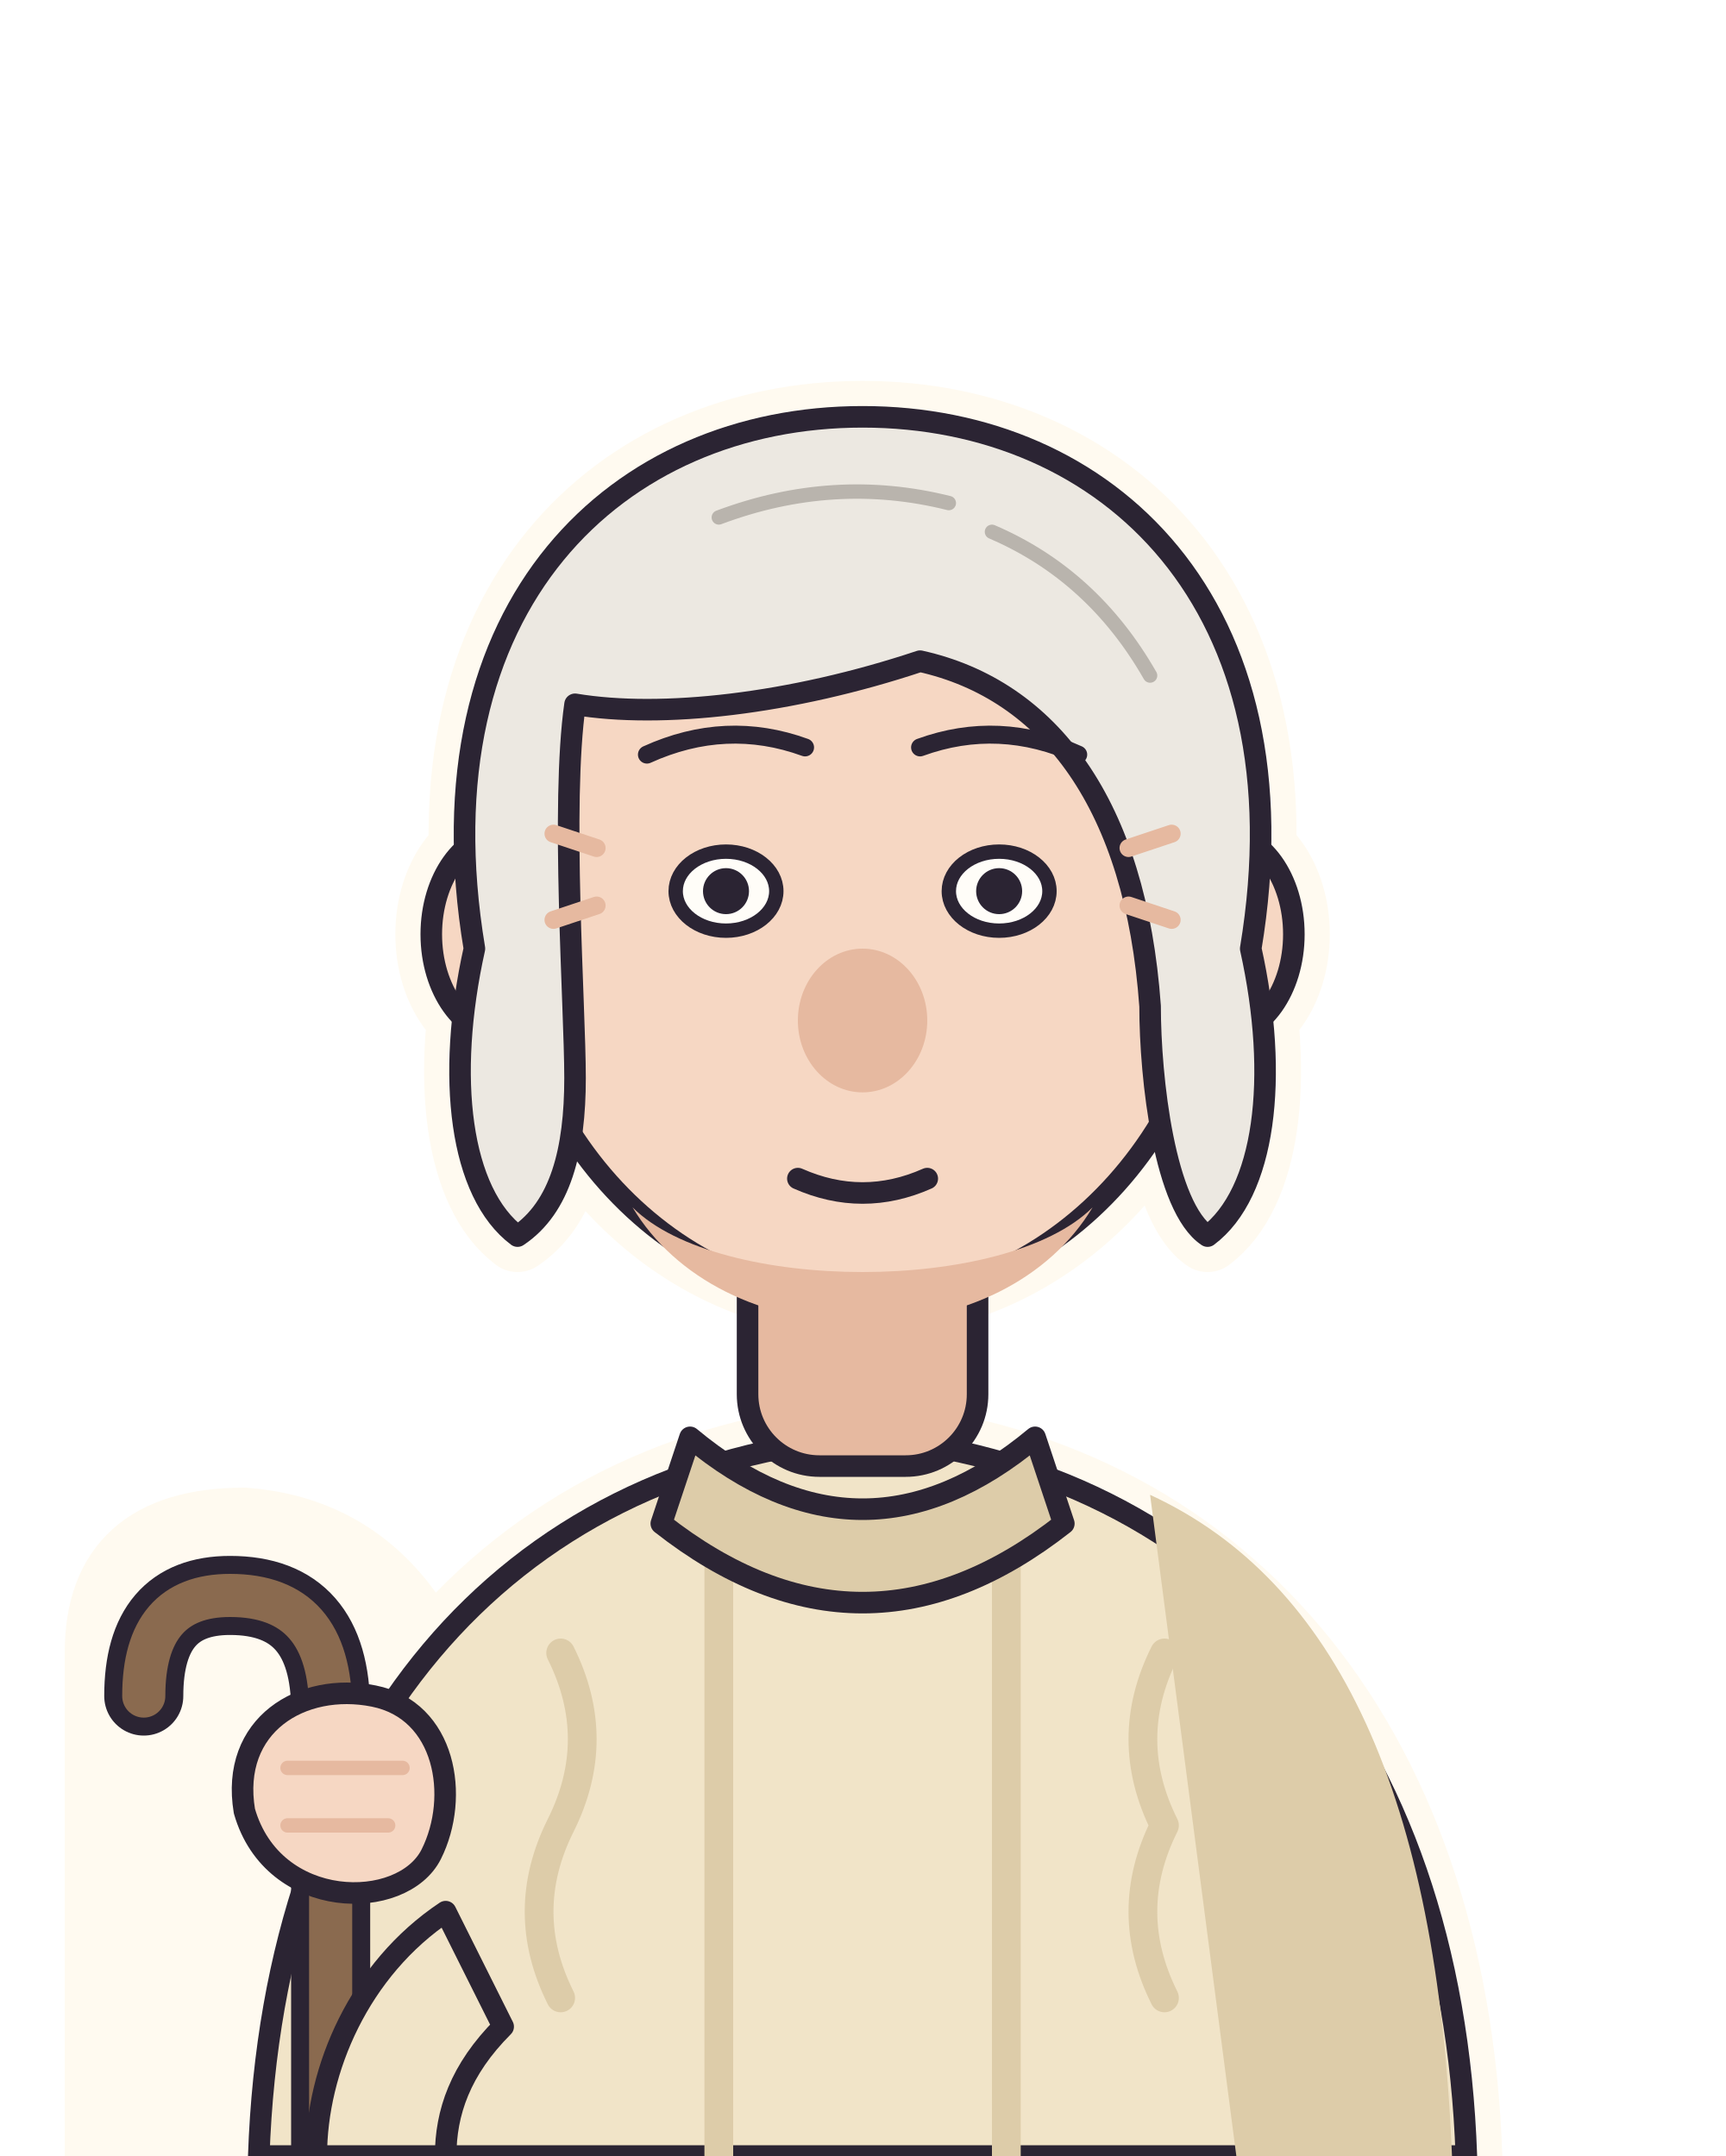
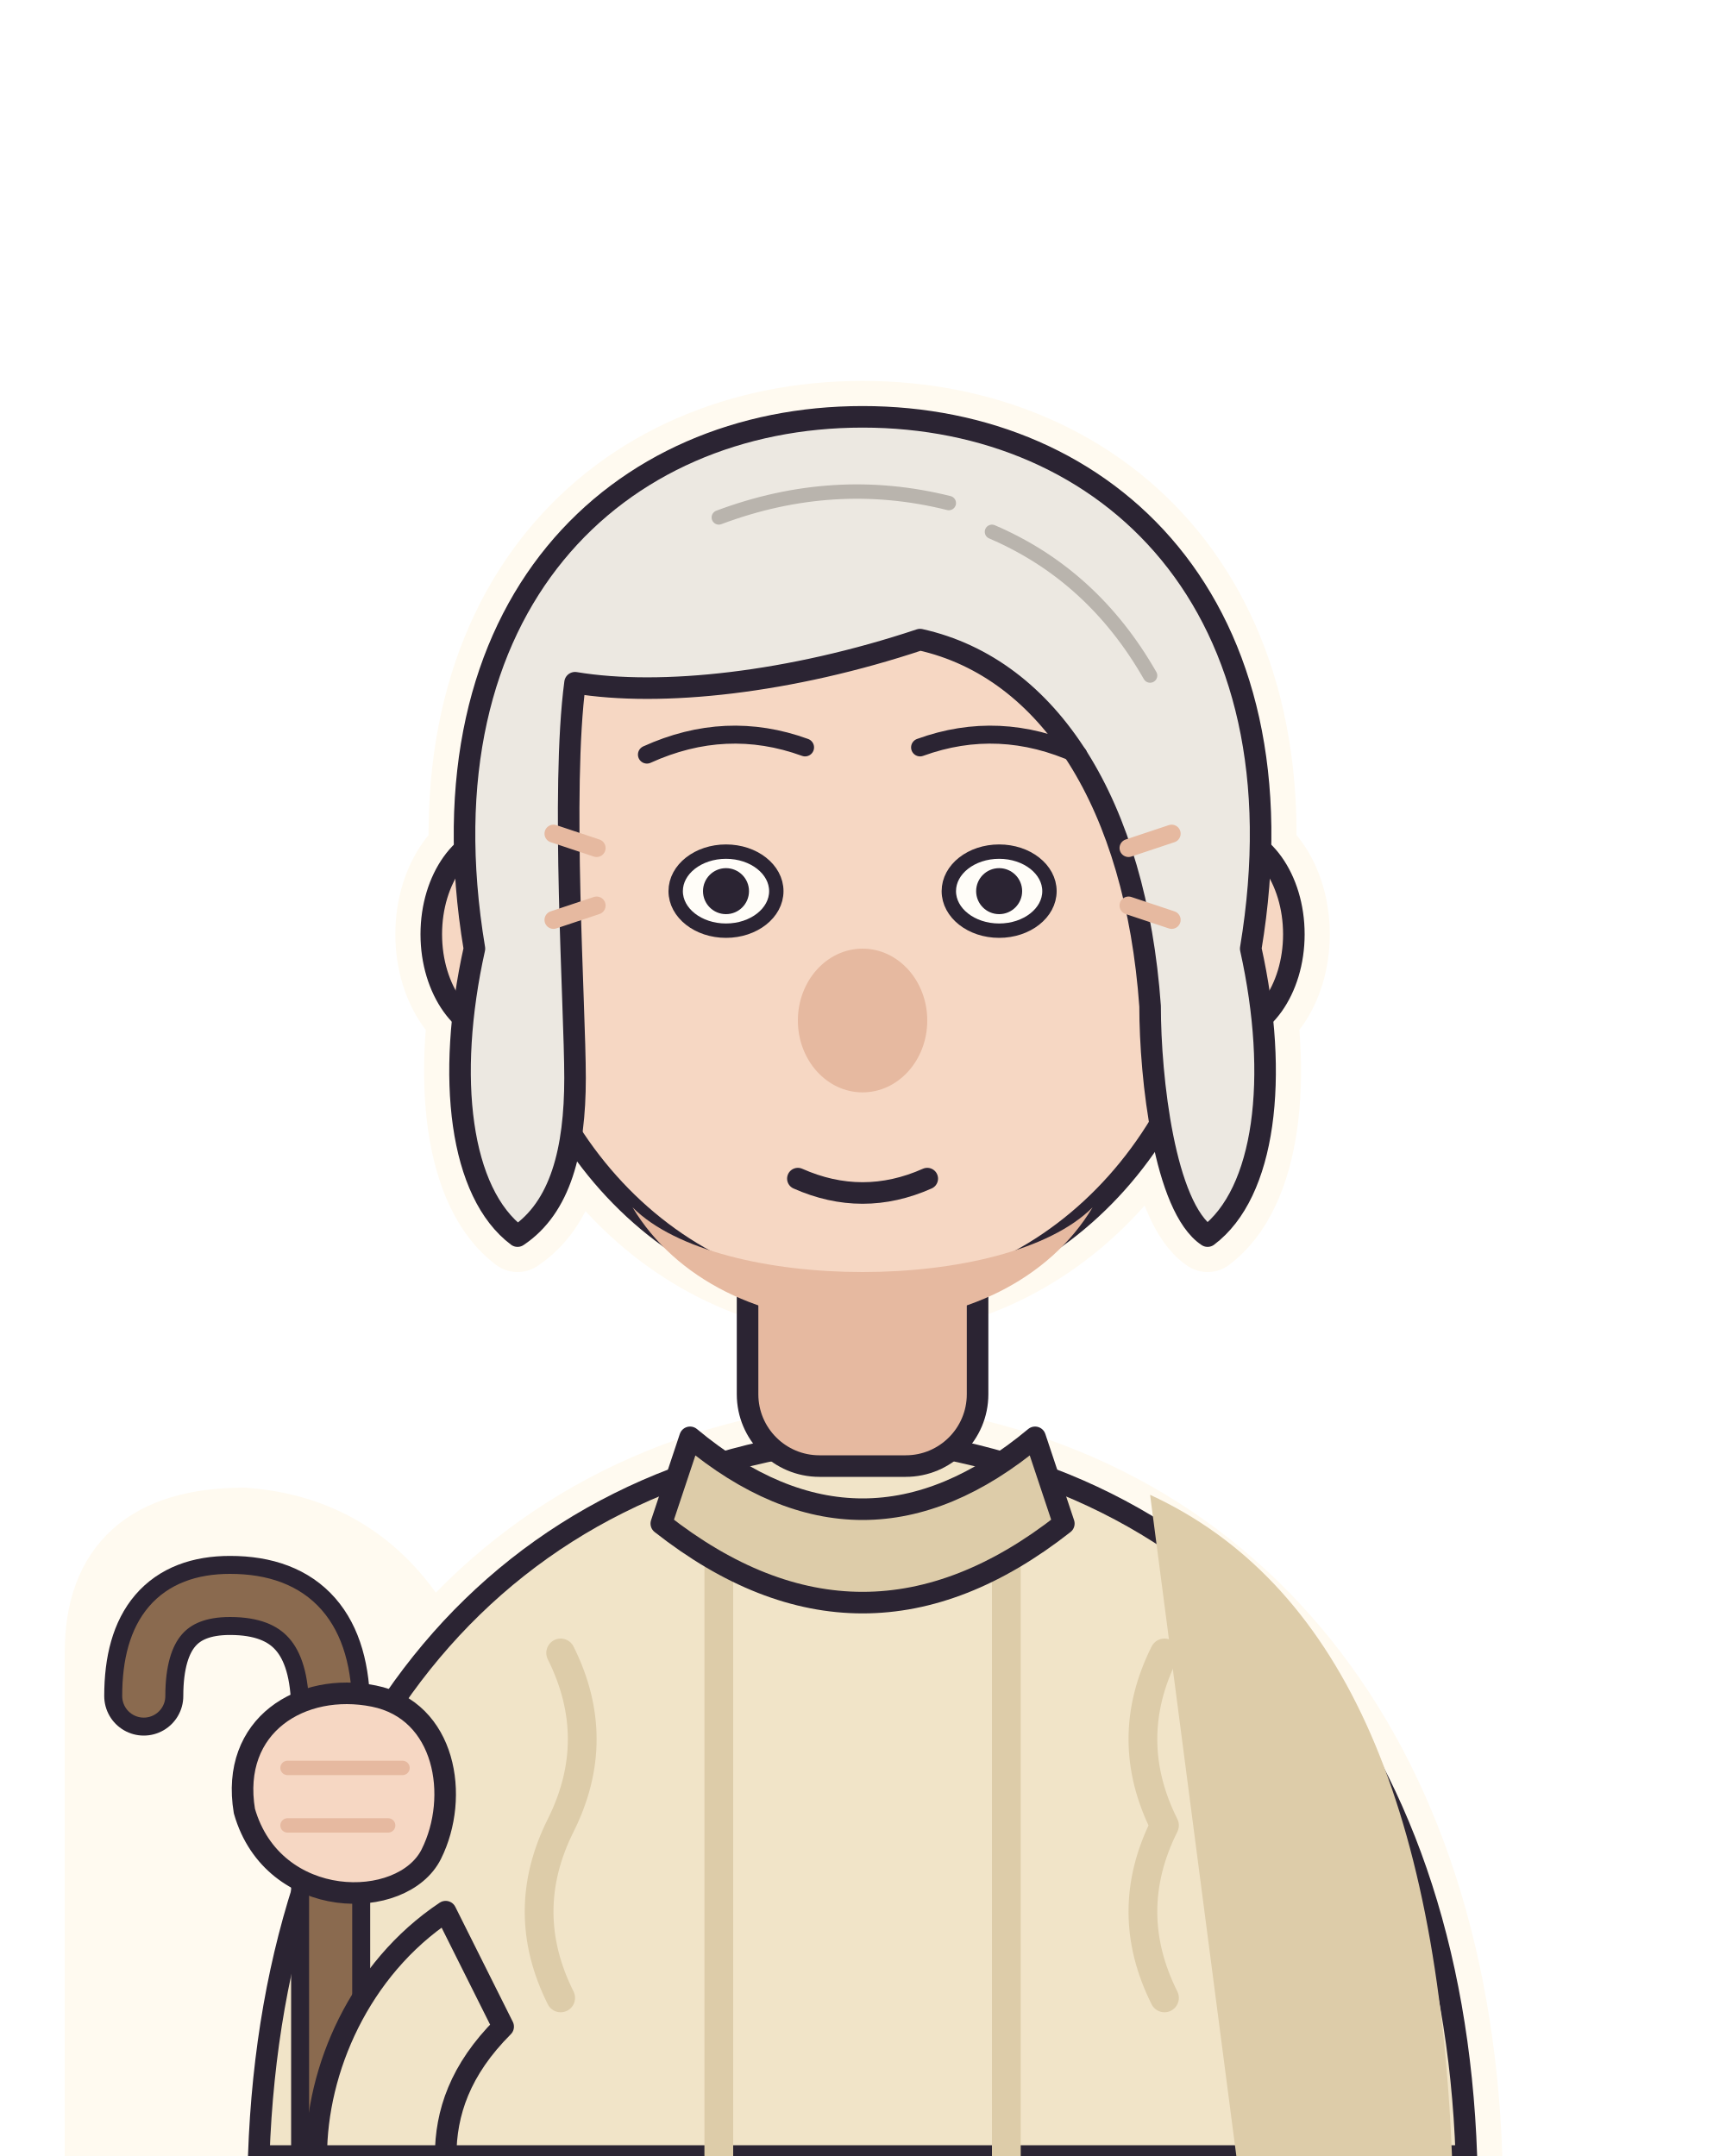
<svg xmlns="http://www.w3.org/2000/svg" viewBox="0 0 240 300" role="img" aria-labelledby="bi-t">
  <style>.x{display:none}.x-default{display:inline}.x:target{display:inline}.x:target~.x-default{display:none}</style>
  <defs>
-     <path id="bi-sil" d="M36 300C38 242 70 204 120 200C170 204 202 242 204 300ZM70 125a50 56 0 1 0 100 0a50 56 0 1 0 -100 0ZM60 130a10 14 0 1 0 20 0a10 14 0 1 0 -20 0ZM160 130a10 14 0 1 0 20 0a10 14 0 1 0 -20 0ZM66 132C58 84 86 58 120 58C154 58 182 84 174 132C178 150 176 166 168 172C162 168 160 150 160 140C158 112 146 96 128 92C110 98 92 100 80 98C78 112 80 140 80 150C80 160 78 168 72 172C64 166 62 150 66 132ZM14 300V230Q14 212 34 212Q60 214 66 250L70 300Z" />
+     <path id="bi-sil" d="M36 300C38 242 70 204 120 200C170 204 202 242 204 300ZM70 125a50 56 0 1 0 100 0a50 56 0 1 0 -100 0ZM60 130a10 14 0 1 0 20 0a10 14 0 1 0 -20 0ZM160 130a10 14 0 1 0 20 0a10 14 0 1 0 -20 0ZM66 132C58 84 86 58 120 58C154 58 182 84 174 132C178 150 176 166 168 172C162 168 160 150 160 140C158 112 146 93 128 89C110 95 92 97 80 95C78 110 80 140 80 150C80 160 78 168 72 172C64 166 62 150 66 132ZM14 300V230Q14 212 34 212Q60 214 66 250L70 300Z" />
  </defs>
  <use href="#bi-sil" fill="#fffaf0" stroke="#fffaf0" stroke-width="10" stroke-linejoin="round" />
  <g stroke="#2b2433" stroke-width="3" stroke-linejoin="round" stroke-linecap="round">
    <path d="M36 300C38 242 70 204 120 200C170 204 202 242 204 300Z" fill="#f1e4c8" />
    <path d="M160 208C186 220 200 250 202 300H172Z" fill="#ddcca9" stroke="none" />
    <path d="M78 230q6 12 0 24q-6 12 0 24M162 230q-6 12 0 24q-6 12 0 24M100 214V300M140 214V300" fill="none" stroke="#ddcca9" stroke-width="4" />
    <rect x="104" y="166" width="32" height="38" rx="10" fill="#e6b9a0" />
    <path d="M96 200Q120 220 144 200L148 212Q120 234 92 212Z" fill="#ddcca9" />
    <path d="M46 300V238Q46 222 32 222Q20 222 20 236" fill="none" stroke-width="11" />
    <path d="M46 300V238Q46 222 32 222Q20 222 20 236" fill="none" stroke="#8a6a4f" stroke-width="6" />
    <path d="M44 300C44 288 50 274 62 266L70 282C64 288 62 294 62 300Z" fill="#f1e4c8" />
    <path d="M34 252C32 240 42 234 52 236C62 238 64 250 60 258C56 266 38 266 34 252Z" fill="#f6d7c3" />
    <path d="M40 246h16M40 254h14" fill="none" stroke="#e6b9a0" stroke-width="2" />
    <path d="M60 130a10 14 0 1 0 20 0a10 14 0 1 0 -20 0ZM160 130a10 14 0 1 0 20 0a10 14 0 1 0 -20 0Z" fill="#f6d7c3" />
    <path d="M70 125a50 56 0 1 0 100 0a50 56 0 1 0 -100 0Z" fill="#f6d7c3" />
    <path d="M88 168C100 180 140 180 152 168C146 178 134 184 120 184C106 184 94 178 88 168Z" fill="#e6b9a0" stroke="none" />
-     <path d="M66 132C58 84 86 58 120 58C154 58 182 84 174 132C178 150 176 166 168 172C162 168 160 150 160 140C158 112 146 96 128 92C110 98 92 100 80 98C78 112 80 140 80 150C80 160 78 168 72 172C64 166 62 150 66 132Z" fill="#ece8e1" />
+     <path d="M66 132C58 84 86 58 120 58C154 58 182 84 174 132C178 150 176 166 168 172C162 168 160 150 160 140C158 112 146 93 128 89C110 95 92 97 80 95C78 110 80 140 80 150C80 160 78 168 72 172C64 166 62 150 66 132Z" fill="#ece8e1" />
    <path d="M100 72Q116 66 132 70M138 74Q152 80 160 94" fill="none" stroke="#b9b4ad" stroke-width="2" />
    <path d="M83 118l-6-2M83 126l-6 2M157 118l6-2M157 126l6 2" fill="none" stroke="#e6b9a0" stroke-width="2.5" />
    <path d="M111 142a9 10 0 1 0 18 0a9 10 0 1 0 -18 0Z" fill="#e6b9a0" stroke="none" />
  </g>
  <g id="x-laughing" class="x" stroke="#2b2433" stroke-linecap="round" stroke-linejoin="round" fill="none">
    <path d="M90 99Q101 92 112 97M128 97Q139 92 150 99" stroke-width="2.5" />
    <path d="M94 127Q101 119 108 127M132 127Q139 119 146 127" stroke-width="3" />
    <path d="M104 161Q120 165 136 161Q134 182 120 182Q106 182 104 161Z" fill="#2b2433" stroke-width="3" />
    <path d="M112 176Q120 170 128 176Q125 181 120 181Q115 181 112 176Z" fill="#e3a6a0" stroke="none" />
    <path d="M83 148a7 4 0 1 0 14 0a7 4 0 1 0 -14 0ZM143 148a7 4 0 1 0 14 0a7 4 0 1 0 -14 0Z" fill="#c98468" stroke="none" opacity=".6" />
  </g>
  <g id="x-proud" class="x" stroke="#2b2433" stroke-linecap="round" stroke-linejoin="round" fill="none">
    <g transform="translate(0 -2)">
      <path d="M90 100Q101 92 112 98M128 98Q139 92 150 100" stroke-width="2.5" />
      <path d="M94 127Q101 119 108 127M132 127Q139 119 146 127" stroke-width="3" />
      <path d="M102 161Q120 177 138 161" stroke-width="3" />
    </g>
    <g transform="matrix(-1 0 0 1 240 0)">
      <path d="M40 300C44 272 66 252 100 244L108 264C90 272 80 286 80 300Z" fill="#f1e4c8" stroke-width="3" />
      <path d="M98 240C108 232 128 236 136 244C140 252 134 262 124 262L106 262C96 258 92 246 98 240Z" fill="#f6d7c3" stroke-width="3" />
      <path d="M110 246L130 248M108 254L128 256" stroke="#e6b9a0" stroke-width="2" />
    </g>
  </g>
  <g id="x-calm" class="x x-default" stroke="#2b2433" stroke-linecap="round" stroke-linejoin="round" fill="none">
    <path d="M90 105Q101 100 112 104M128 104Q139 100 150 105" stroke-width="2.5" />
    <path d="M94 124a7 5.5 0 1 0 14 0a7 5.5 0 1 0 -14 0ZM132 124a7 5.5 0 1 0 14 0a7 5.5 0 1 0 -14 0Z" fill="#fffdf8" stroke-width="2" />
    <path d="M97.8 124a3.2 3.2 0 1 0 6.4 0a3.2 3.2 0 1 0 -6.4 0ZM135.8 124a3.2 3.2 0 1 0 6.4 0a3.2 3.2 0 1 0 -6.4 0Z" fill="#2b2433" stroke="none" />
    <path d="M111 164Q120 168 129 164" stroke-width="3" />
  </g>
</svg>
